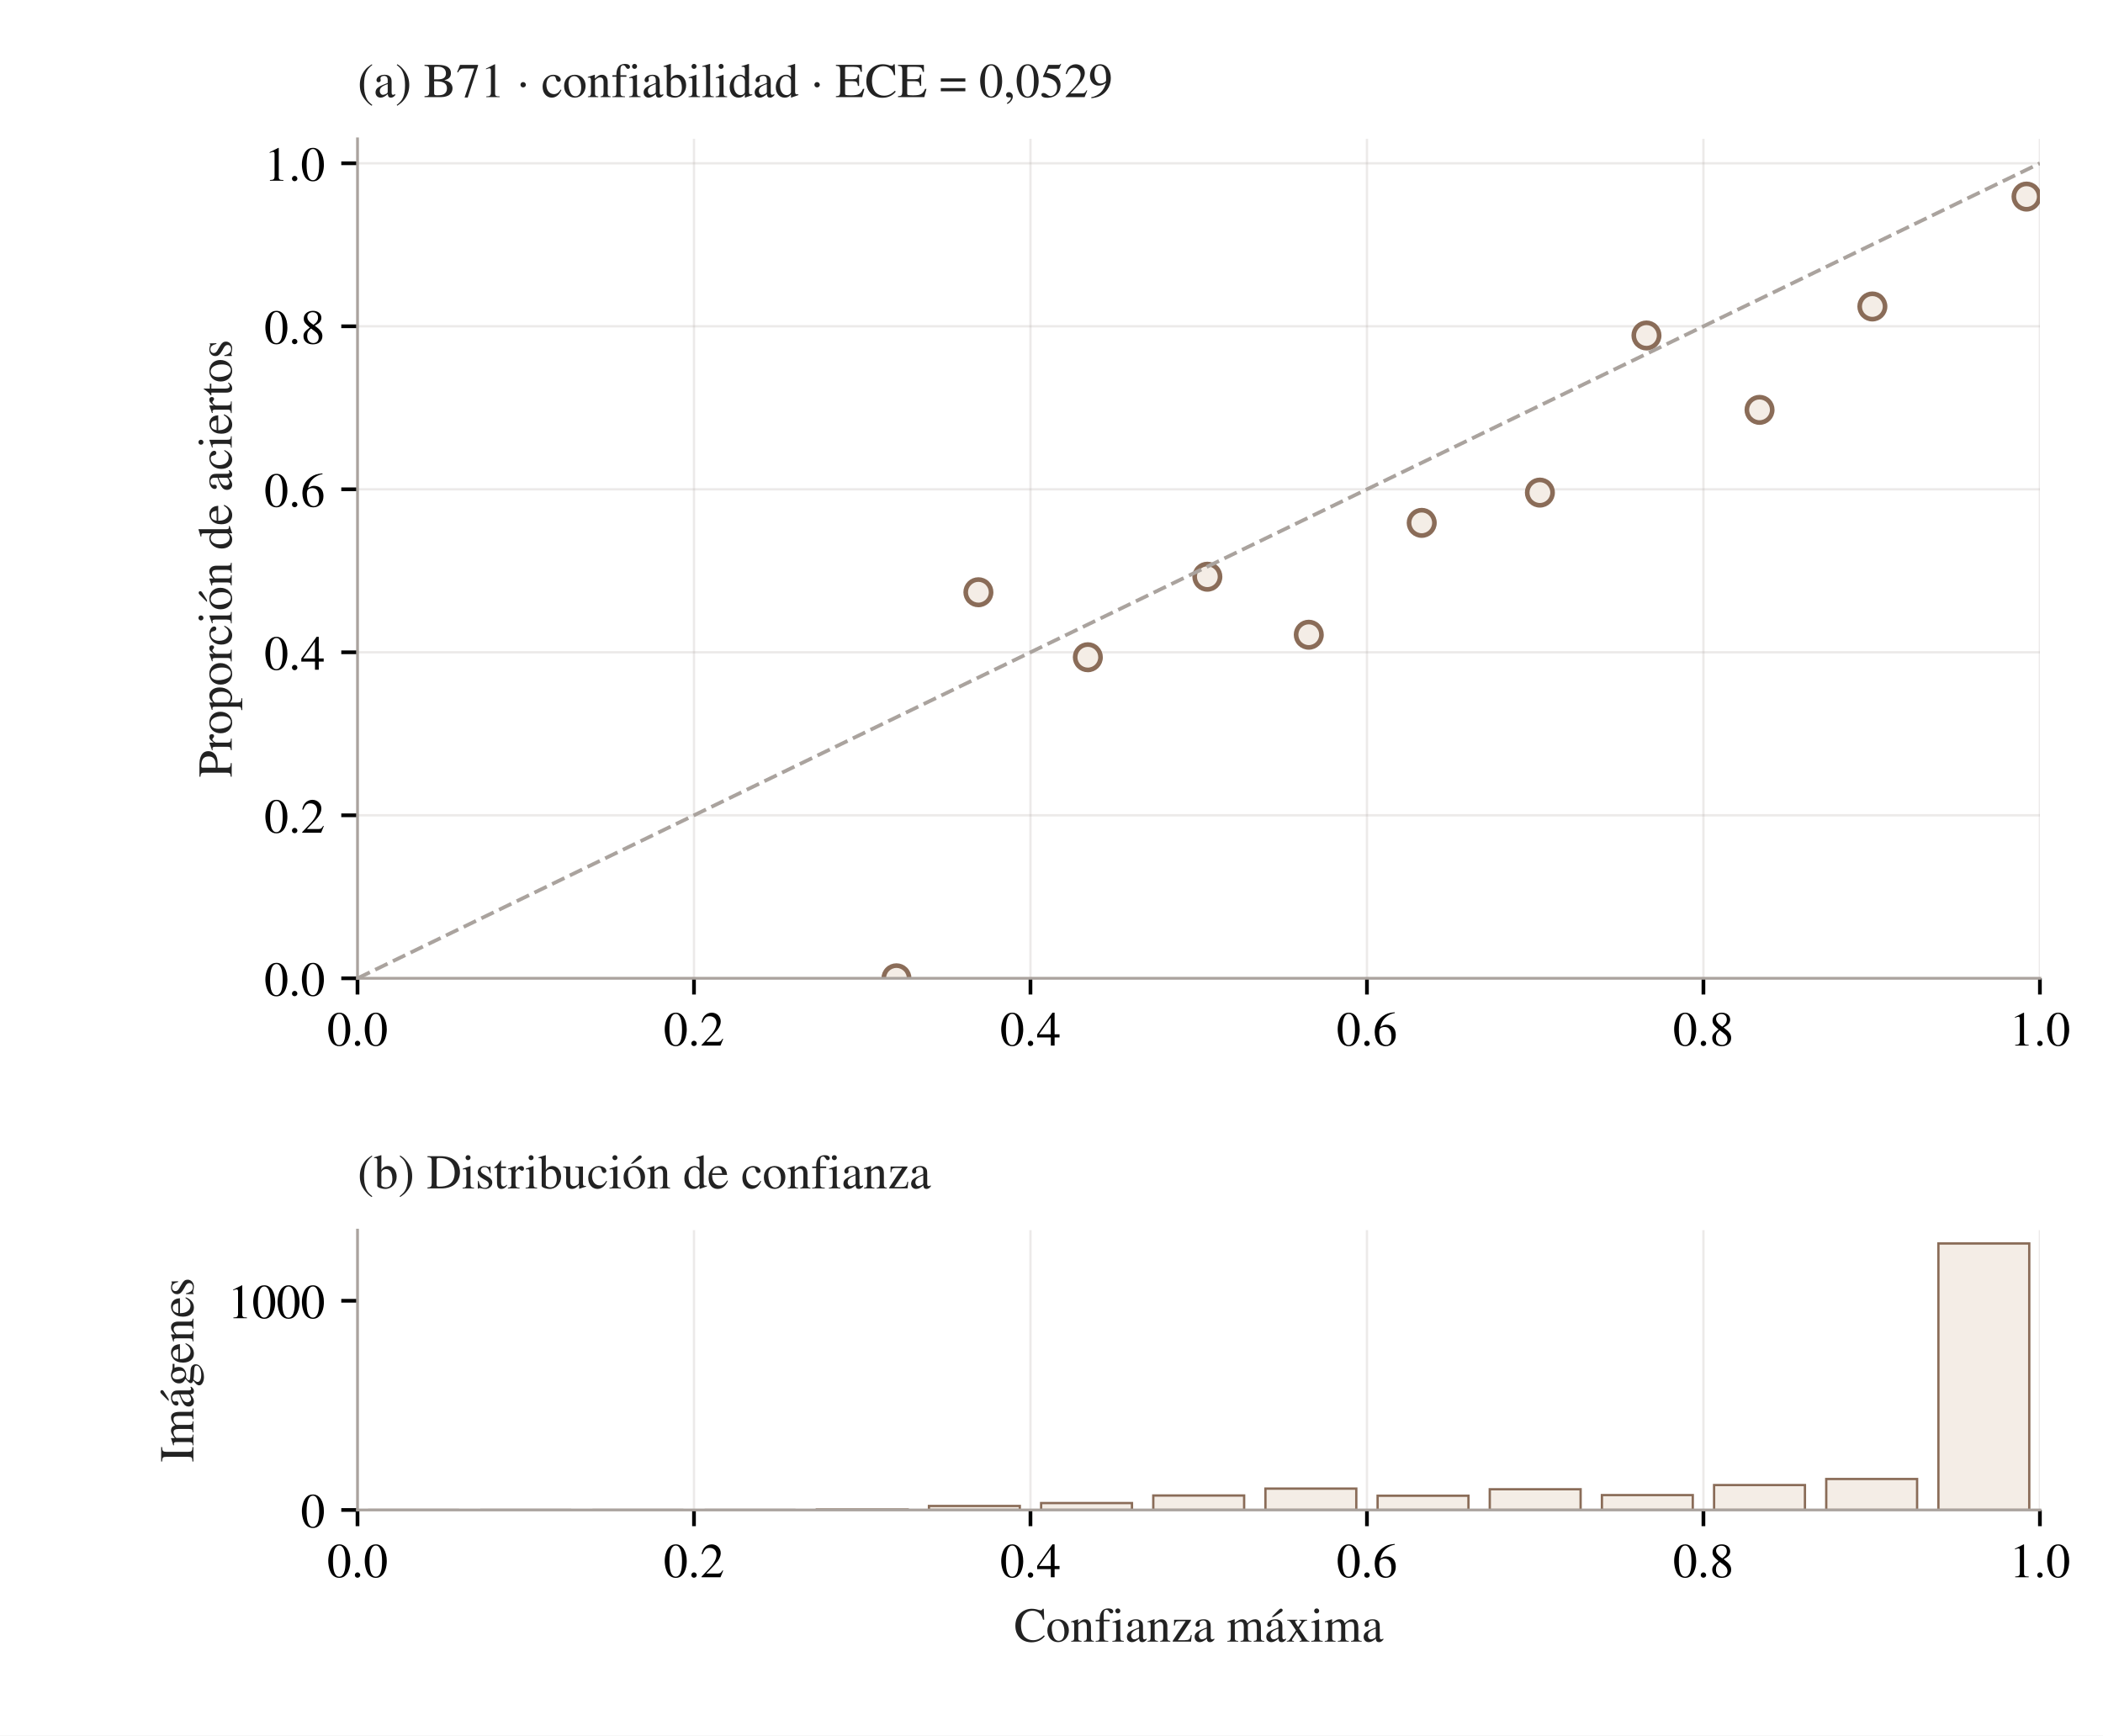
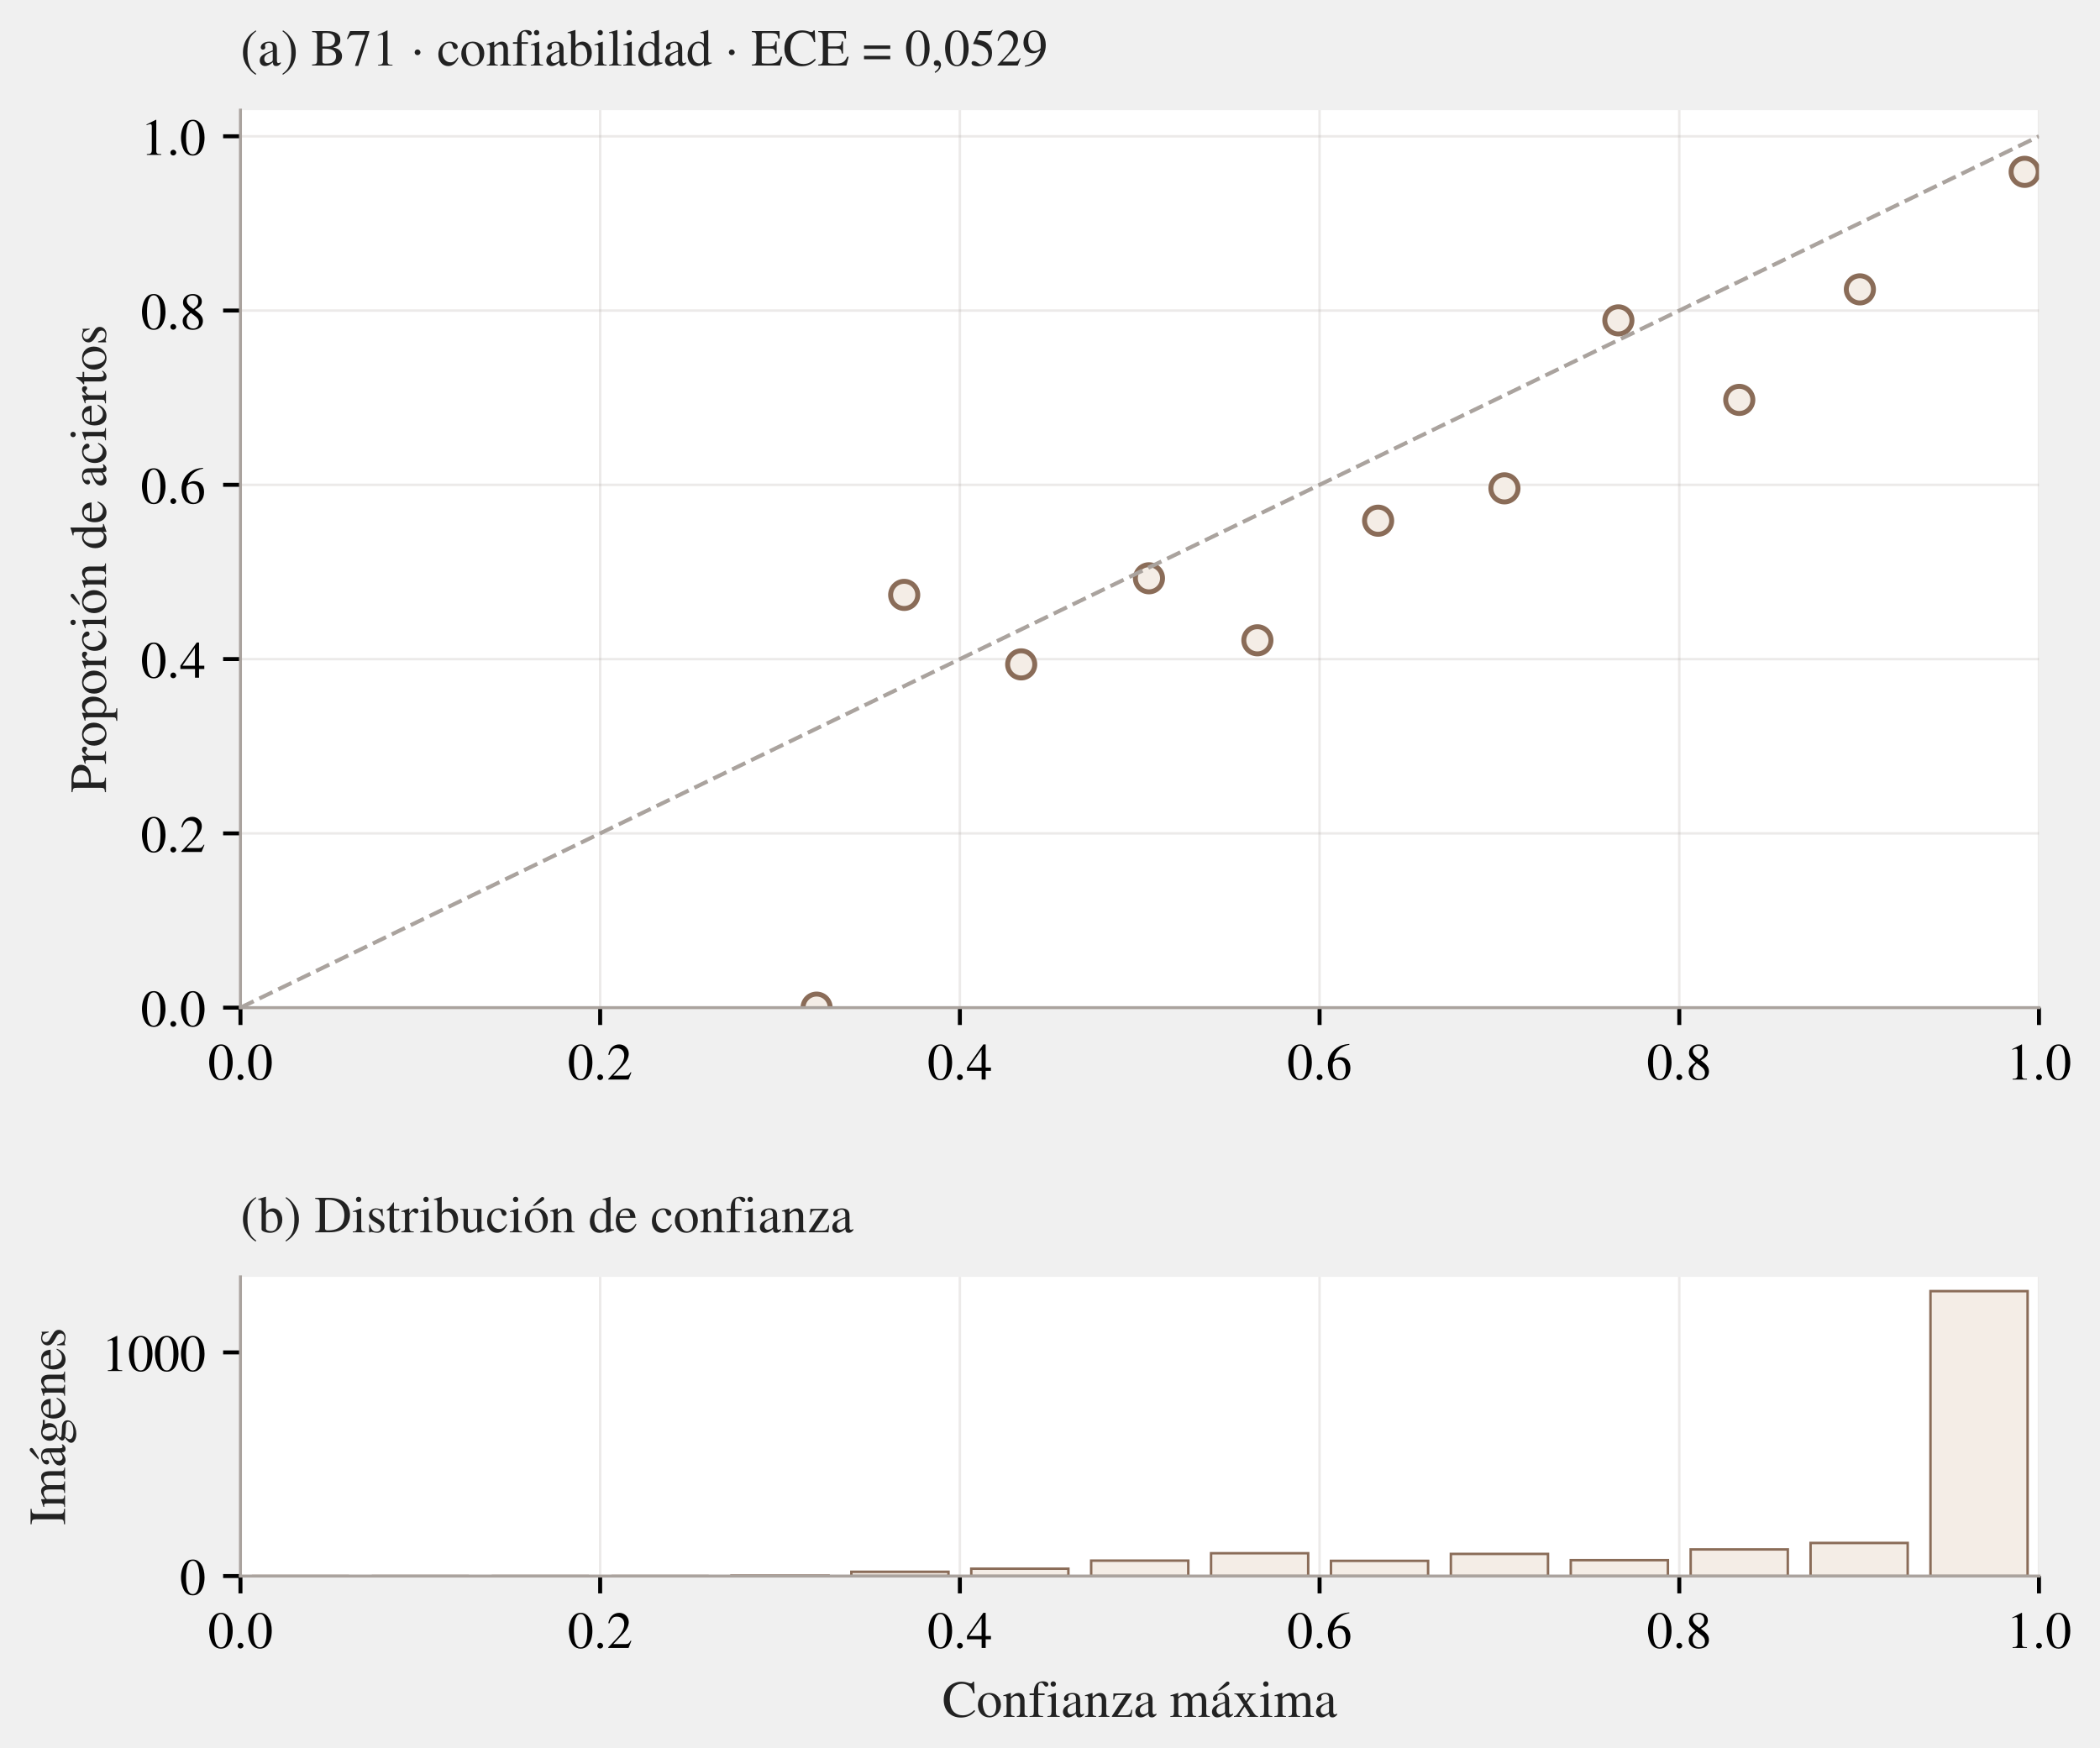
- <svg xmlns="http://www.w3.org/2000/svg" xmlns:xlink="http://www.w3.org/1999/xlink" width="453.6pt" height="374.4pt" viewBox="0 0 453.6 374.4" version="1.1">
+ <svg xmlns="http://www.w3.org/2000/svg" xmlns:xlink="http://www.w3.org/1999/xlink" width="423.707pt" height="352.56pt" viewBox="28.595 7.728 423.707 352.56" version="1.1">
  <defs>
    <style type="text/css">*{stroke-linejoin: round; stroke-linecap: butt}</style>
  </defs>
  <g id="figure_1">
-     <g id="patch_1">
-       <path d="M 0 374.4  L 453.6 374.4  L 453.6 0  L 0 0  z " style="fill: #ffffff" />
-     </g>
    <g id="axes_1">
      <g id="patch_2">
        <path d="M 77.112 211.039  L 439.992 211.039  L 439.992 29.952  L 77.112 29.952  z " style="fill: #ffffff" />
      </g>
      <g id="matplotlib.axis_1">
        <g id="xtick_1">
          <g id="line2d_1">
            <path d="M 77.112 211.039  L 77.112 29.952  " clip-path="url(#p163a9dd9ac)" style="fill: none; stroke: #aaa39e; stroke-opacity: 0.23; stroke-width: 0.5; stroke-linecap: square" />
          </g>
          <g id="line2d_2">
            <defs>
              <path id="m6b614f7e48" d="M 0 0  L 0 3.5  " style="stroke: #000000; stroke-width: 0.8" />
            </defs>
            <g>
              <use xlink:href="#m6b614f7e48" x="77.112" y="211.039" style="stroke: #000000; stroke-width: 0.8" />
            </g>
          </g>
          <g id="text_1">
            <text style="font-size: 10.5px; font-family: 'Nimbus Roman'; text-anchor: middle" x="77.112" y="225.552" transform="rotate(-0 77.112 225.552)">0.0</text>
          </g>
        </g>
        <g id="xtick_2">
          <g id="line2d_3">
            <path d="M 149.688 211.039  L 149.688 29.952  " clip-path="url(#p163a9dd9ac)" style="fill: none; stroke: #aaa39e; stroke-opacity: 0.23; stroke-width: 0.5; stroke-linecap: square" />
          </g>
          <g id="line2d_4">
            <g>
              <use xlink:href="#m6b614f7e48" x="149.688" y="211.039" style="stroke: #000000; stroke-width: 0.8" />
            </g>
          </g>
          <g id="text_2">
            <text style="font-size: 10.5px; font-family: 'Nimbus Roman'; text-anchor: middle" x="149.688" y="225.552" transform="rotate(-0 149.688 225.552)">0.2</text>
          </g>
        </g>
        <g id="xtick_3">
          <g id="line2d_5">
            <path d="M 222.264 211.039  L 222.264 29.952  " clip-path="url(#p163a9dd9ac)" style="fill: none; stroke: #aaa39e; stroke-opacity: 0.23; stroke-width: 0.5; stroke-linecap: square" />
          </g>
          <g id="line2d_6">
            <g>
              <use xlink:href="#m6b614f7e48" x="222.264" y="211.039" style="stroke: #000000; stroke-width: 0.8" />
            </g>
          </g>
          <g id="text_3">
            <text style="font-size: 10.5px; font-family: 'Nimbus Roman'; text-anchor: middle" x="222.264" y="225.552" transform="rotate(-0 222.264 225.552)">0.4</text>
          </g>
        </g>
        <g id="xtick_4">
          <g id="line2d_7">
            <path d="M 294.84 211.039  L 294.84 29.952  " clip-path="url(#p163a9dd9ac)" style="fill: none; stroke: #aaa39e; stroke-opacity: 0.23; stroke-width: 0.5; stroke-linecap: square" />
          </g>
          <g id="line2d_8">
            <g>
              <use xlink:href="#m6b614f7e48" x="294.84" y="211.039" style="stroke: #000000; stroke-width: 0.8" />
            </g>
          </g>
          <g id="text_4">
            <text style="font-size: 10.5px; font-family: 'Nimbus Roman'; text-anchor: middle" x="294.84" y="225.552" transform="rotate(-0 294.84 225.552)">0.6</text>
          </g>
        </g>
        <g id="xtick_5">
          <g id="line2d_9">
            <path d="M 367.416 211.039  L 367.416 29.952  " clip-path="url(#p163a9dd9ac)" style="fill: none; stroke: #aaa39e; stroke-opacity: 0.23; stroke-width: 0.5; stroke-linecap: square" />
          </g>
          <g id="line2d_10">
            <g>
              <use xlink:href="#m6b614f7e48" x="367.416" y="211.039" style="stroke: #000000; stroke-width: 0.8" />
            </g>
          </g>
          <g id="text_5">
            <text style="font-size: 10.5px; font-family: 'Nimbus Roman'; text-anchor: middle" x="367.416" y="225.552" transform="rotate(-0 367.416 225.552)">0.8</text>
          </g>
        </g>
        <g id="xtick_6">
          <g id="line2d_11">
            <path d="M 439.992 211.039  L 439.992 29.952  " clip-path="url(#p163a9dd9ac)" style="fill: none; stroke: #aaa39e; stroke-opacity: 0.23; stroke-width: 0.5; stroke-linecap: square" />
          </g>
          <g id="line2d_12">
            <g>
              <use xlink:href="#m6b614f7e48" x="439.992" y="211.039" style="stroke: #000000; stroke-width: 0.8" />
            </g>
          </g>
          <g id="text_6">
            <text style="font-size: 10.5px; font-family: 'Nimbus Roman'; text-anchor: middle" x="439.992" y="225.552" transform="rotate(-0 439.992 225.552)">1.0</text>
          </g>
        </g>
      </g>
      <g id="matplotlib.axis_2">
        <g id="ytick_1">
          <g id="line2d_13">
            <path d="M 77.112 211.039  L 439.992 211.039  " clip-path="url(#p163a9dd9ac)" style="fill: none; stroke: #aaa39e; stroke-opacity: 0.23; stroke-width: 0.5; stroke-linecap: square" />
          </g>
          <g id="line2d_14">
            <defs>
              <path id="m409d715049" d="M 0 0  L -3.5 0  " style="stroke: #000000; stroke-width: 0.8" />
            </defs>
            <g>
              <use xlink:href="#m409d715049" x="77.112" y="211.039" style="stroke: #000000; stroke-width: 0.8" />
            </g>
          </g>
          <g id="text_7">
            <text style="font-size: 10.5px; font-family: 'Nimbus Roman'; text-anchor: end" x="70.112" y="214.796" transform="rotate(-0 70.112 214.7957)">0.0</text>
          </g>
        </g>
        <g id="ytick_2">
          <g id="line2d_15">
            <path d="M 77.112 175.877  L 439.992 175.877  " clip-path="url(#p163a9dd9ac)" style="fill: none; stroke: #aaa39e; stroke-opacity: 0.23; stroke-width: 0.5; stroke-linecap: square" />
          </g>
          <g id="line2d_16">
            <g>
              <use xlink:href="#m409d715049" x="77.112" y="175.877" style="stroke: #000000; stroke-width: 0.8" />
            </g>
          </g>
          <g id="text_8">
            <text style="font-size: 10.5px; font-family: 'Nimbus Roman'; text-anchor: end" x="70.112" y="179.633" transform="rotate(-0 70.112 179.6331)">0.2</text>
          </g>
        </g>
        <g id="ytick_3">
          <g id="line2d_17">
            <path d="M 77.112 140.714  L 439.992 140.714  " clip-path="url(#p163a9dd9ac)" style="fill: none; stroke: #aaa39e; stroke-opacity: 0.23; stroke-width: 0.5; stroke-linecap: square" />
          </g>
          <g id="line2d_18">
            <g>
              <use xlink:href="#m409d715049" x="77.112" y="140.714" style="stroke: #000000; stroke-width: 0.8" />
            </g>
          </g>
          <g id="text_9">
            <text style="font-size: 10.5px; font-family: 'Nimbus Roman'; text-anchor: end" x="70.112" y="144.47" transform="rotate(-0 70.112 144.4705)">0.4</text>
          </g>
        </g>
        <g id="ytick_4">
          <g id="line2d_19">
            <path d="M 77.112 105.552  L 439.992 105.552  " clip-path="url(#p163a9dd9ac)" style="fill: none; stroke: #aaa39e; stroke-opacity: 0.23; stroke-width: 0.5; stroke-linecap: square" />
          </g>
          <g id="line2d_20">
            <g>
              <use xlink:href="#m409d715049" x="77.112" y="105.552" style="stroke: #000000; stroke-width: 0.8" />
            </g>
          </g>
          <g id="text_10">
            <text style="font-size: 10.5px; font-family: 'Nimbus Roman'; text-anchor: end" x="70.112" y="109.308" transform="rotate(-0 70.112 109.3079)">0.6</text>
          </g>
        </g>
        <g id="ytick_5">
          <g id="line2d_21">
            <path d="M 77.112 70.389  L 439.992 70.389  " clip-path="url(#p163a9dd9ac)" style="fill: none; stroke: #aaa39e; stroke-opacity: 0.23; stroke-width: 0.5; stroke-linecap: square" />
          </g>
          <g id="line2d_22">
            <g>
              <use xlink:href="#m409d715049" x="77.112" y="70.389" style="stroke: #000000; stroke-width: 0.8" />
            </g>
          </g>
          <g id="text_11">
            <text style="font-size: 10.5px; font-family: 'Nimbus Roman'; text-anchor: end" x="70.112" y="74.145" transform="rotate(-0 70.112 74.14531)">0.8</text>
          </g>
        </g>
        <g id="ytick_6">
          <g id="line2d_23">
            <path d="M 77.112 35.226  L 439.992 35.226  " clip-path="url(#p163a9dd9ac)" style="fill: none; stroke: #aaa39e; stroke-opacity: 0.23; stroke-width: 0.5; stroke-linecap: square" />
          </g>
          <g id="line2d_24">
            <g>
              <use xlink:href="#m409d715049" x="77.112" y="35.226" style="stroke: #000000; stroke-width: 0.8" />
            </g>
          </g>
          <g id="text_12">
            <text style="font-size: 10.5px; font-family: 'Nimbus Roman'; text-anchor: end" x="70.112" y="38.983" transform="rotate(-0 70.112 38.98272)">1.0</text>
          </g>
        </g>
        <g id="text_13">
          <text style="font-size: 10.5px; font-family: 'Nimbus Roman'; text-anchor: middle; fill: #222222" x="49.975" y="120.496" transform="rotate(-90 49.97466 120.4957)">Proporción de aciertos</text>
        </g>
      </g>
      <g id="PathCollection_1">
        <defs>
          <path id="mc552925a65" d="M 0 2.739  C 0.726 2.739 1.423 2.45 1.936 1.936  C 2.45 1.423 2.739 0.726 2.739 0  C 2.739 -0.726 2.45 -1.423 1.936 -1.936  C 1.423 -2.45 0.726 -2.739 0 -2.739  C -0.726 -2.739 -1.423 -2.45 -1.936 -1.936  C -2.45 -1.423 -2.739 -0.726 -2.739 0  C -2.739 0.726 -2.45 1.423 -1.936 1.936  C -1.423 2.45 -0.726 2.739 0 2.739  z " style="stroke: #8a6c58" />
        </defs>
        <g clip-path="url(#p163a9dd9ac)">
          <use xlink:href="#mc552925a65" x="193.357" y="211.039" style="fill: #f4ede6; stroke: #8a6c58" />
          <use xlink:href="#mc552925a65" x="211.031" y="127.76" style="fill: #f4ede6; stroke: #8a6c58" />
          <use xlink:href="#mc552925a65" x="234.637" y="141.78" style="fill: #f4ede6; stroke: #8a6c58" />
          <use xlink:href="#mc552925a65" x="260.415" y="124.407" style="fill: #f4ede6; stroke: #8a6c58" />
          <use xlink:href="#mc552925a65" x="282.292" y="136.922" style="fill: #f4ede6; stroke: #8a6c58" />
          <use xlink:href="#mc552925a65" x="306.654" y="112.791" style="fill: #f4ede6; stroke: #8a6c58" />
          <use xlink:href="#mc552925a65" x="332.142" y="106.262" style="fill: #f4ede6; stroke: #8a6c58" />
          <use xlink:href="#mc552925a65" x="355.127" y="72.37" style="fill: #f4ede6; stroke: #8a6c58" />
          <use xlink:href="#mc552925a65" x="379.519" y="88.414" style="fill: #f4ede6; stroke: #8a6c58" />
          <use xlink:href="#mc552925a65" x="403.854" y="66.112" style="fill: #f4ede6; stroke: #8a6c58" />
          <use xlink:href="#mc552925a65" x="437.103" y="42.402" style="fill: #f4ede6; stroke: #8a6c58" />
        </g>
      </g>
      <g id="line2d_25">
        <path d="M 77.112 211.039  L 439.992 35.226  " clip-path="url(#p163a9dd9ac)" style="fill: none; stroke-dasharray: 2.96,1.28; stroke-dashoffset: 0; stroke: #aaa39e; stroke-width: 0.8" />
      </g>
      <g id="patch_3">
        <path d="M 77.112 211.039  L 77.112 29.952  " style="fill: none; stroke: #aaa39e; stroke-width: 0.6; stroke-linejoin: miter; stroke-linecap: square" />
      </g>
      <g id="patch_4">
        <path d="M 77.112 211.039  L 439.992 211.039  " style="fill: none; stroke: #aaa39e; stroke-width: 0.6; stroke-linejoin: miter; stroke-linecap: square" />
      </g>
      <g id="text_14">
        <text style="font-size: 10.5px; font-family: 'Nimbus Roman'; text-anchor: start; fill: #222222" x="77.112" y="20.952" transform="rotate(-0 77.112 20.952)">(a) B71 · confiabilidad · ECE = 0,0529</text>
      </g>
    </g>
    <g id="axes_2">
      <g id="patch_5">
        <path d="M 77.112 325.728  L 439.992 325.728  L 439.992 265.366  L 77.112 265.366  z " style="fill: #ffffff" />
      </g>
      <g id="matplotlib.axis_3">
        <g id="xtick_7">
          <g id="line2d_26">
            <path d="M 77.112 325.728  L 77.112 265.366  " clip-path="url(#pea9d04043e)" style="fill: none; stroke: #aaa39e; stroke-opacity: 0.23; stroke-width: 0.5; stroke-linecap: square" />
          </g>
          <g id="line2d_27">
            <g>
              <use xlink:href="#m6b614f7e48" x="77.112" y="325.728" style="stroke: #000000; stroke-width: 0.8" />
            </g>
          </g>
          <g id="text_15">
            <text style="font-size: 10.5px; font-family: 'Nimbus Roman'; text-anchor: middle" x="77.112" y="340.241" transform="rotate(-0 77.112 340.2407)">0.0</text>
          </g>
        </g>
        <g id="xtick_8">
          <g id="line2d_28">
            <path d="M 149.688 325.728  L 149.688 265.366  " clip-path="url(#pea9d04043e)" style="fill: none; stroke: #aaa39e; stroke-opacity: 0.23; stroke-width: 0.5; stroke-linecap: square" />
          </g>
          <g id="line2d_29">
            <g>
              <use xlink:href="#m6b614f7e48" x="149.688" y="325.728" style="stroke: #000000; stroke-width: 0.8" />
            </g>
          </g>
          <g id="text_16">
            <text style="font-size: 10.5px; font-family: 'Nimbus Roman'; text-anchor: middle" x="149.688" y="340.241" transform="rotate(-0 149.688 340.2407)">0.2</text>
          </g>
        </g>
        <g id="xtick_9">
          <g id="line2d_30">
            <path d="M 222.264 325.728  L 222.264 265.366  " clip-path="url(#pea9d04043e)" style="fill: none; stroke: #aaa39e; stroke-opacity: 0.23; stroke-width: 0.5; stroke-linecap: square" />
          </g>
          <g id="line2d_31">
            <g>
              <use xlink:href="#m6b614f7e48" x="222.264" y="325.728" style="stroke: #000000; stroke-width: 0.8" />
            </g>
          </g>
          <g id="text_17">
            <text style="font-size: 10.5px; font-family: 'Nimbus Roman'; text-anchor: middle" x="222.264" y="340.241" transform="rotate(-0 222.264 340.2407)">0.4</text>
          </g>
        </g>
        <g id="xtick_10">
          <g id="line2d_32">
            <path d="M 294.84 325.728  L 294.84 265.366  " clip-path="url(#pea9d04043e)" style="fill: none; stroke: #aaa39e; stroke-opacity: 0.23; stroke-width: 0.5; stroke-linecap: square" />
          </g>
          <g id="line2d_33">
            <g>
              <use xlink:href="#m6b614f7e48" x="294.84" y="325.728" style="stroke: #000000; stroke-width: 0.8" />
            </g>
          </g>
          <g id="text_18">
            <text style="font-size: 10.5px; font-family: 'Nimbus Roman'; text-anchor: middle" x="294.84" y="340.241" transform="rotate(-0 294.84 340.2407)">0.6</text>
          </g>
        </g>
        <g id="xtick_11">
          <g id="line2d_34">
            <path d="M 367.416 325.728  L 367.416 265.366  " clip-path="url(#pea9d04043e)" style="fill: none; stroke: #aaa39e; stroke-opacity: 0.23; stroke-width: 0.5; stroke-linecap: square" />
          </g>
          <g id="line2d_35">
            <g>
              <use xlink:href="#m6b614f7e48" x="367.416" y="325.728" style="stroke: #000000; stroke-width: 0.8" />
            </g>
          </g>
          <g id="text_19">
            <text style="font-size: 10.5px; font-family: 'Nimbus Roman'; text-anchor: middle" x="367.416" y="340.241" transform="rotate(-0 367.416 340.2407)">0.8</text>
          </g>
        </g>
        <g id="xtick_12">
          <g id="line2d_36">
            <path d="M 439.992 325.728  L 439.992 265.366  " clip-path="url(#pea9d04043e)" style="fill: none; stroke: #aaa39e; stroke-opacity: 0.23; stroke-width: 0.5; stroke-linecap: square" />
          </g>
          <g id="line2d_37">
            <g>
              <use xlink:href="#m6b614f7e48" x="439.992" y="325.728" style="stroke: #000000; stroke-width: 0.8" />
            </g>
          </g>
          <g id="text_20">
            <text style="font-size: 10.5px; font-family: 'Nimbus Roman'; text-anchor: middle" x="439.992" y="340.241" transform="rotate(-0 439.992 340.2407)">1.0</text>
          </g>
        </g>
        <g id="text_21">
          <text style="font-size: 10.5px; font-family: 'Nimbus Roman'; text-anchor: middle; fill: #222222" x="258.552" y="354.141" transform="rotate(-0 258.552 354.1407)">Confianza máxima</text>
        </g>
      </g>
      <g id="matplotlib.axis_4">
        <g id="ytick_7">
          <g id="line2d_38">
            <g>
              <use xlink:href="#m409d715049" x="77.112" y="325.728" style="stroke: #000000; stroke-width: 0.8" />
            </g>
          </g>
          <g id="text_22">
            <text style="font-size: 10.5px; font-family: 'Nimbus Roman'; text-anchor: end" x="70.112" y="329.484" transform="rotate(-0 70.112 329.4843)">0</text>
          </g>
        </g>
        <g id="ytick_8">
          <g id="line2d_39">
            <g>
              <use xlink:href="#m409d715049" x="77.112" y="280.604" style="stroke: #000000; stroke-width: 0.8" />
            </g>
          </g>
          <g id="text_23">
            <text style="font-size: 10.5px; font-family: 'Nimbus Roman'; text-anchor: end" x="70.112" y="284.36" transform="rotate(-0 70.112 284.3603)">1000</text>
          </g>
        </g>
        <g id="text_24">
          <text style="font-size: 10.5px; font-family: 'Nimbus Roman'; text-anchor: middle; fill: #222222" x="41.714" y="295.547" transform="rotate(-90 41.71434 295.5468)">Imágenes</text>
        </g>
      </g>
      <g id="patch_6">
        <path d="M 79.41 325.728  L 99.006 325.728  L 99.006 325.728  L 79.41 325.728  z " clip-path="url(#pea9d04043e)" style="fill: #f4ede6; stroke: #8a6c58; stroke-width: 0.5; stroke-linejoin: miter" />
      </g>
      <g id="patch_7">
        <path d="M 103.602 325.728  L 123.198 325.728  L 123.198 325.728  L 103.602 325.728  z " clip-path="url(#pea9d04043e)" style="fill: #f4ede6; stroke: #8a6c58; stroke-width: 0.5; stroke-linejoin: miter" />
      </g>
      <g id="patch_8">
        <path d="M 127.794 325.728  L 147.39 325.728  L 147.39 325.728  L 127.794 325.728  z " clip-path="url(#pea9d04043e)" style="fill: #f4ede6; stroke: #8a6c58; stroke-width: 0.5; stroke-linejoin: miter" />
      </g>
      <g id="patch_9">
        <path d="M 151.986 325.728  L 171.582 325.728  L 171.582 325.728  L 151.986 325.728  z " clip-path="url(#pea9d04043e)" style="fill: #f4ede6; stroke: #8a6c58; stroke-width: 0.5; stroke-linejoin: miter" />
      </g>
      <g id="patch_10">
        <path d="M 176.178 325.728  L 195.774 325.728  L 195.774 325.638  L 176.178 325.638  z " clip-path="url(#pea9d04043e)" style="fill: #f4ede6; stroke: #8a6c58; stroke-width: 0.5; stroke-linejoin: miter" />
      </g>
      <g id="patch_11">
        <path d="M 200.37 325.728  L 219.966 325.728  L 219.966 324.871  L 200.37 324.871  z " clip-path="url(#pea9d04043e)" style="fill: #f4ede6; stroke: #8a6c58; stroke-width: 0.5; stroke-linejoin: miter" />
      </g>
      <g id="patch_12">
        <path d="M 224.562 325.728  L 244.158 325.728  L 244.158 324.239  L 224.562 324.239  z " clip-path="url(#pea9d04043e)" style="fill: #f4ede6; stroke: #8a6c58; stroke-width: 0.5; stroke-linejoin: miter" />
      </g>
      <g id="patch_13">
        <path d="M 248.754 325.728  L 268.35 325.728  L 268.35 322.614  L 248.754 322.614  z " clip-path="url(#pea9d04043e)" style="fill: #f4ede6; stroke: #8a6c58; stroke-width: 0.5; stroke-linejoin: miter" />
      </g>
      <g id="patch_14">
        <path d="M 272.946 325.728  L 292.542 325.728  L 292.542 321.125  L 272.946 321.125  z " clip-path="url(#pea9d04043e)" style="fill: #f4ede6; stroke: #8a6c58; stroke-width: 0.5; stroke-linejoin: miter" />
      </g>
      <g id="patch_15">
        <path d="M 297.138 325.728  L 316.734 325.728  L 316.734 322.66  L 297.138 322.66  z " clip-path="url(#pea9d04043e)" style="fill: #f4ede6; stroke: #8a6c58; stroke-width: 0.5; stroke-linejoin: miter" />
      </g>
      <g id="patch_16">
        <path d="M 321.33 325.728  L 340.926 325.728  L 340.926 321.261  L 321.33 321.261  z " clip-path="url(#pea9d04043e)" style="fill: #f4ede6; stroke: #8a6c58; stroke-width: 0.5; stroke-linejoin: miter" />
      </g>
      <g id="patch_17">
        <path d="M 345.522 325.728  L 365.118 325.728  L 365.118 322.524  L 345.522 322.524  z " clip-path="url(#pea9d04043e)" style="fill: #f4ede6; stroke: #8a6c58; stroke-width: 0.5; stroke-linejoin: miter" />
      </g>
      <g id="patch_18">
        <path d="M 369.714 325.728  L 389.31 325.728  L 389.31 320.358  L 369.714 320.358  z " clip-path="url(#pea9d04043e)" style="fill: #f4ede6; stroke: #8a6c58; stroke-width: 0.5; stroke-linejoin: miter" />
      </g>
      <g id="patch_19">
        <path d="M 393.906 325.728  L 413.502 325.728  L 413.502 319.05  L 393.906 319.05  z " clip-path="url(#pea9d04043e)" style="fill: #f4ede6; stroke: #8a6c58; stroke-width: 0.5; stroke-linejoin: miter" />
      </g>
      <g id="patch_20">
        <path d="M 418.098 325.728  L 437.694 325.728  L 437.694 268.24  L 418.098 268.24  z " clip-path="url(#pea9d04043e)" style="fill: #f4ede6; stroke: #8a6c58; stroke-width: 0.5; stroke-linejoin: miter" />
      </g>
      <g id="patch_21">
        <path d="M 77.112 325.728  L 77.112 265.366  " style="fill: none; stroke: #aaa39e; stroke-width: 0.6; stroke-linejoin: miter; stroke-linecap: square" />
      </g>
      <g id="patch_22">
        <path d="M 77.112 325.728  L 439.992 325.728  " style="fill: none; stroke: #aaa39e; stroke-width: 0.6; stroke-linejoin: miter; stroke-linecap: square" />
      </g>
      <g id="text_25">
        <text style="font-size: 10.5px; font-family: 'Nimbus Roman'; text-anchor: start; fill: #222222" x="77.112" y="256.366" transform="rotate(-0 77.112 256.3656)">(b) Distribución de confianza</text>
      </g>
    </g>
  </g>
  <defs>
    <clipPath id="p163a9dd9ac">
      <rect x="77.112" y="29.952" width="362.88" height="181.087" />
    </clipPath>
    <clipPath id="pea9d04043e">
      <rect x="77.112" y="265.366" width="362.88" height="60.362" />
    </clipPath>
  </defs>
</svg>
